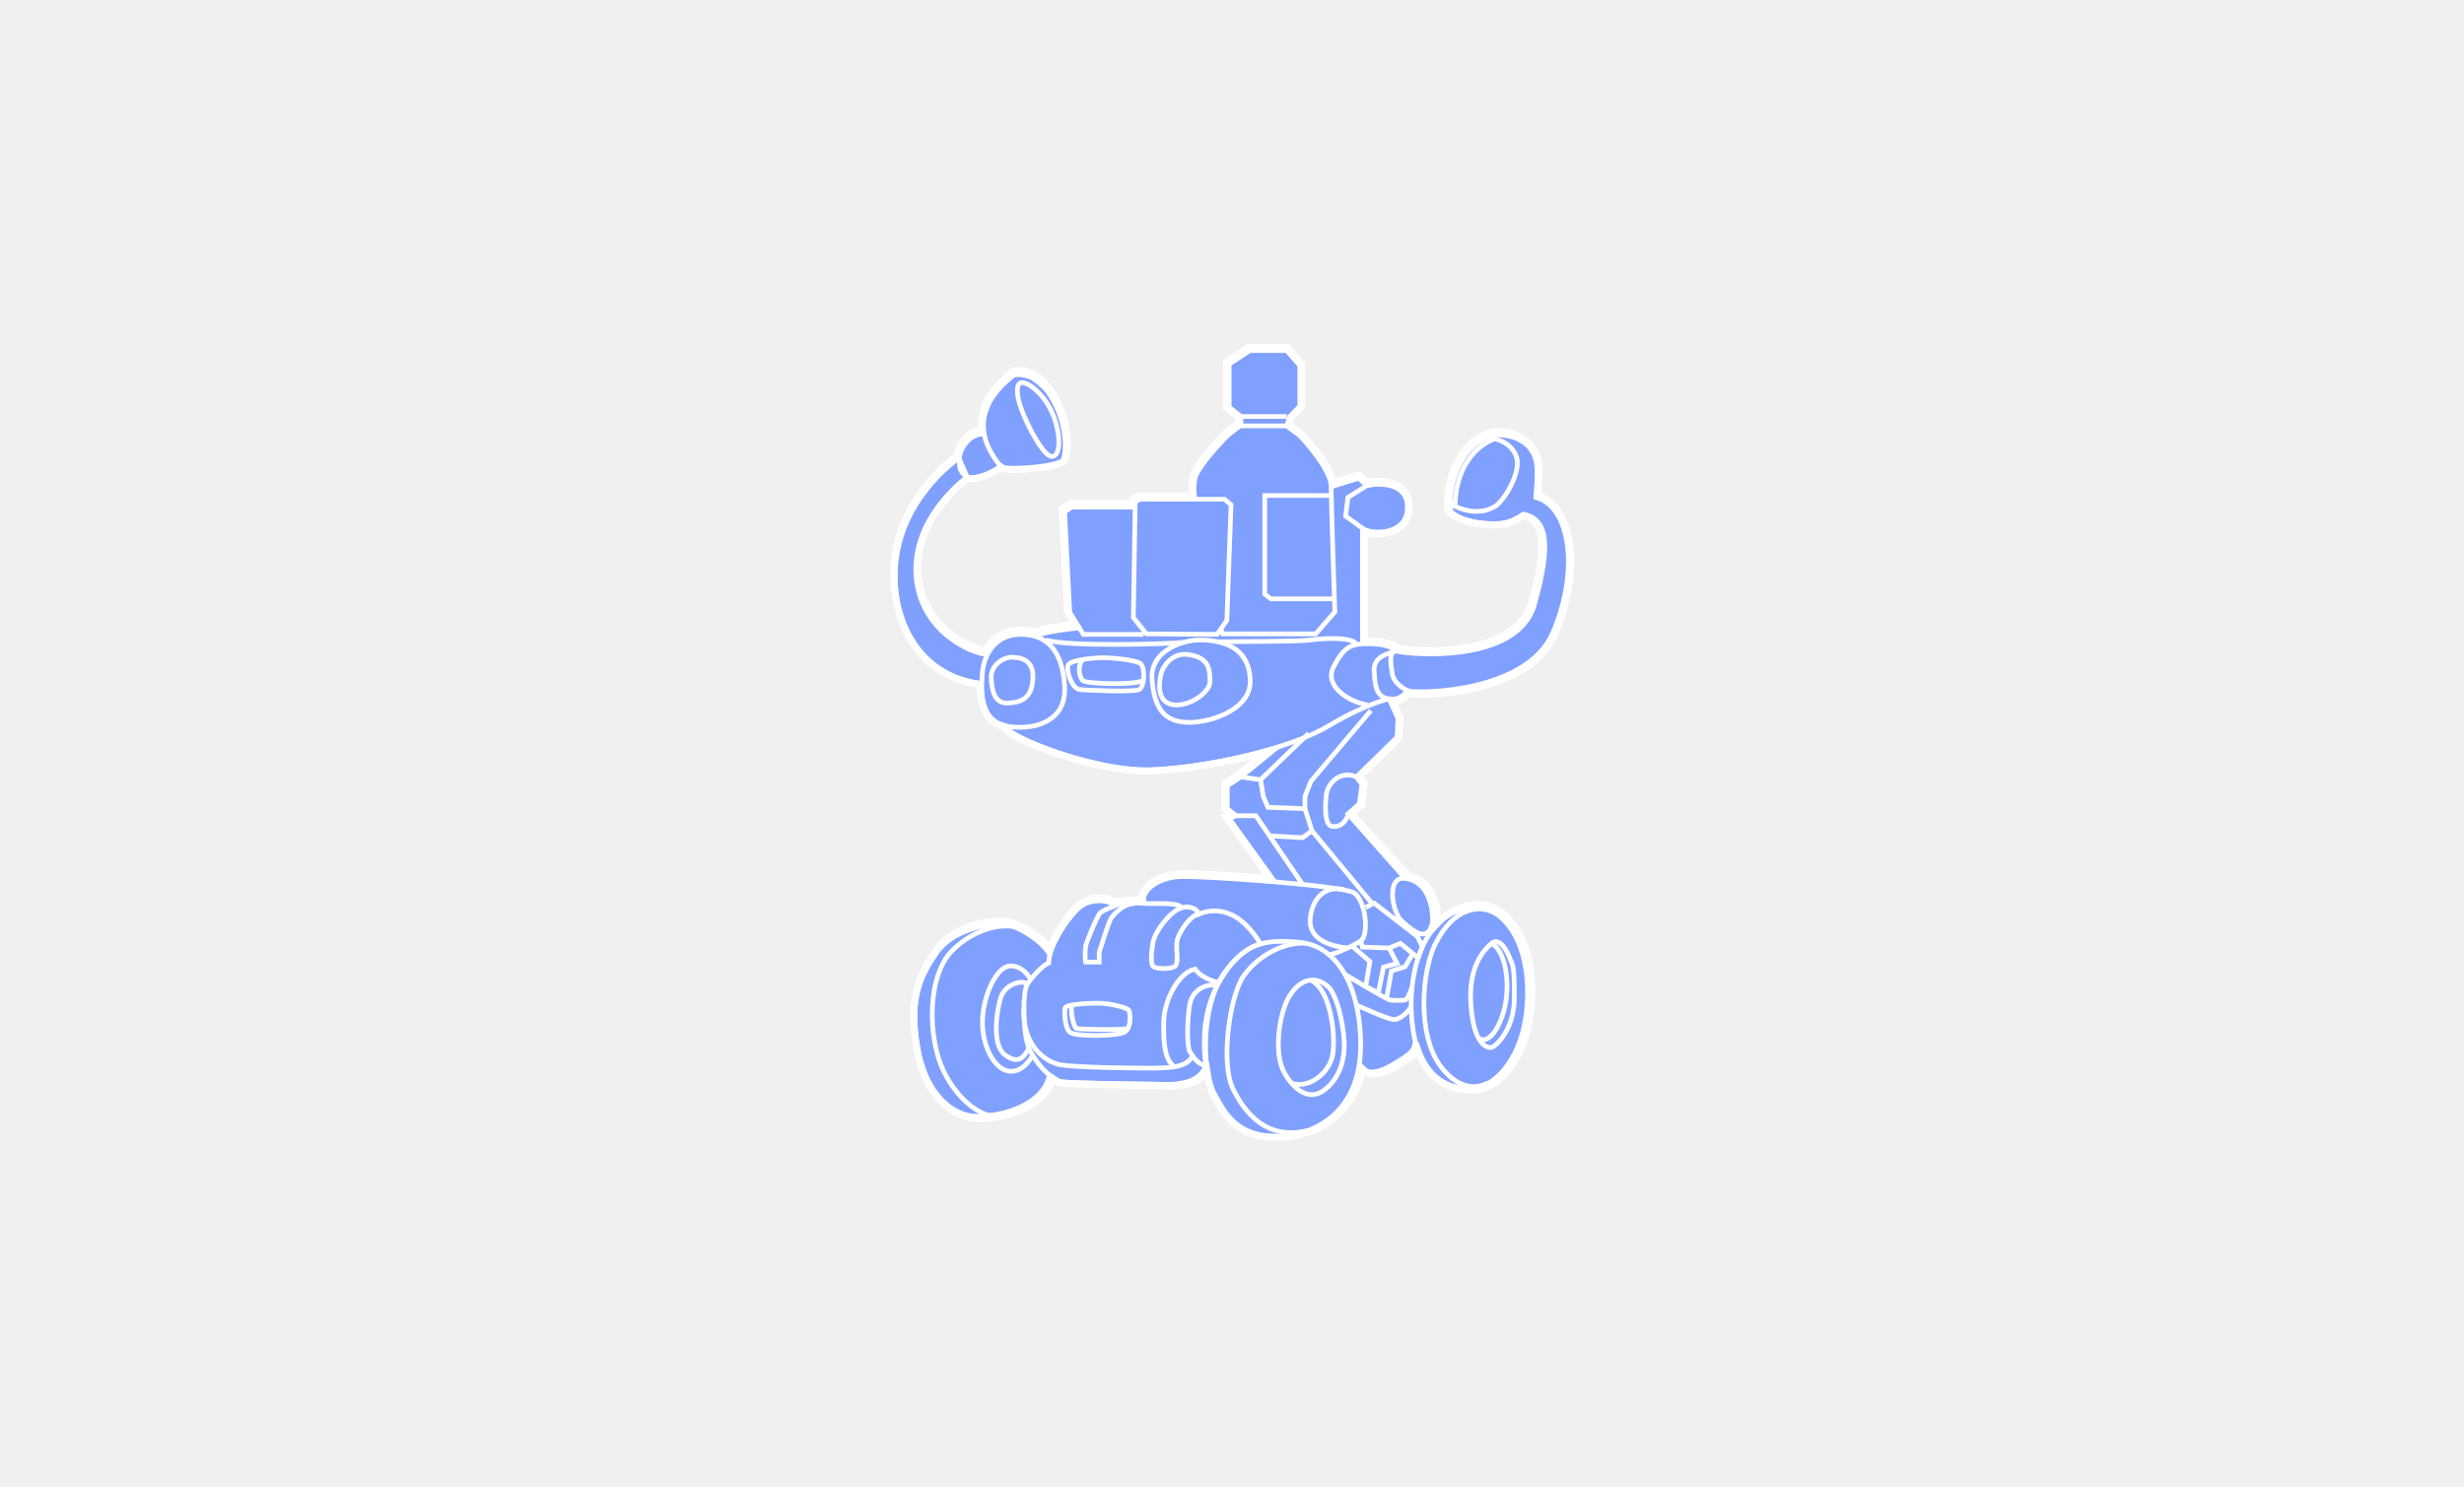
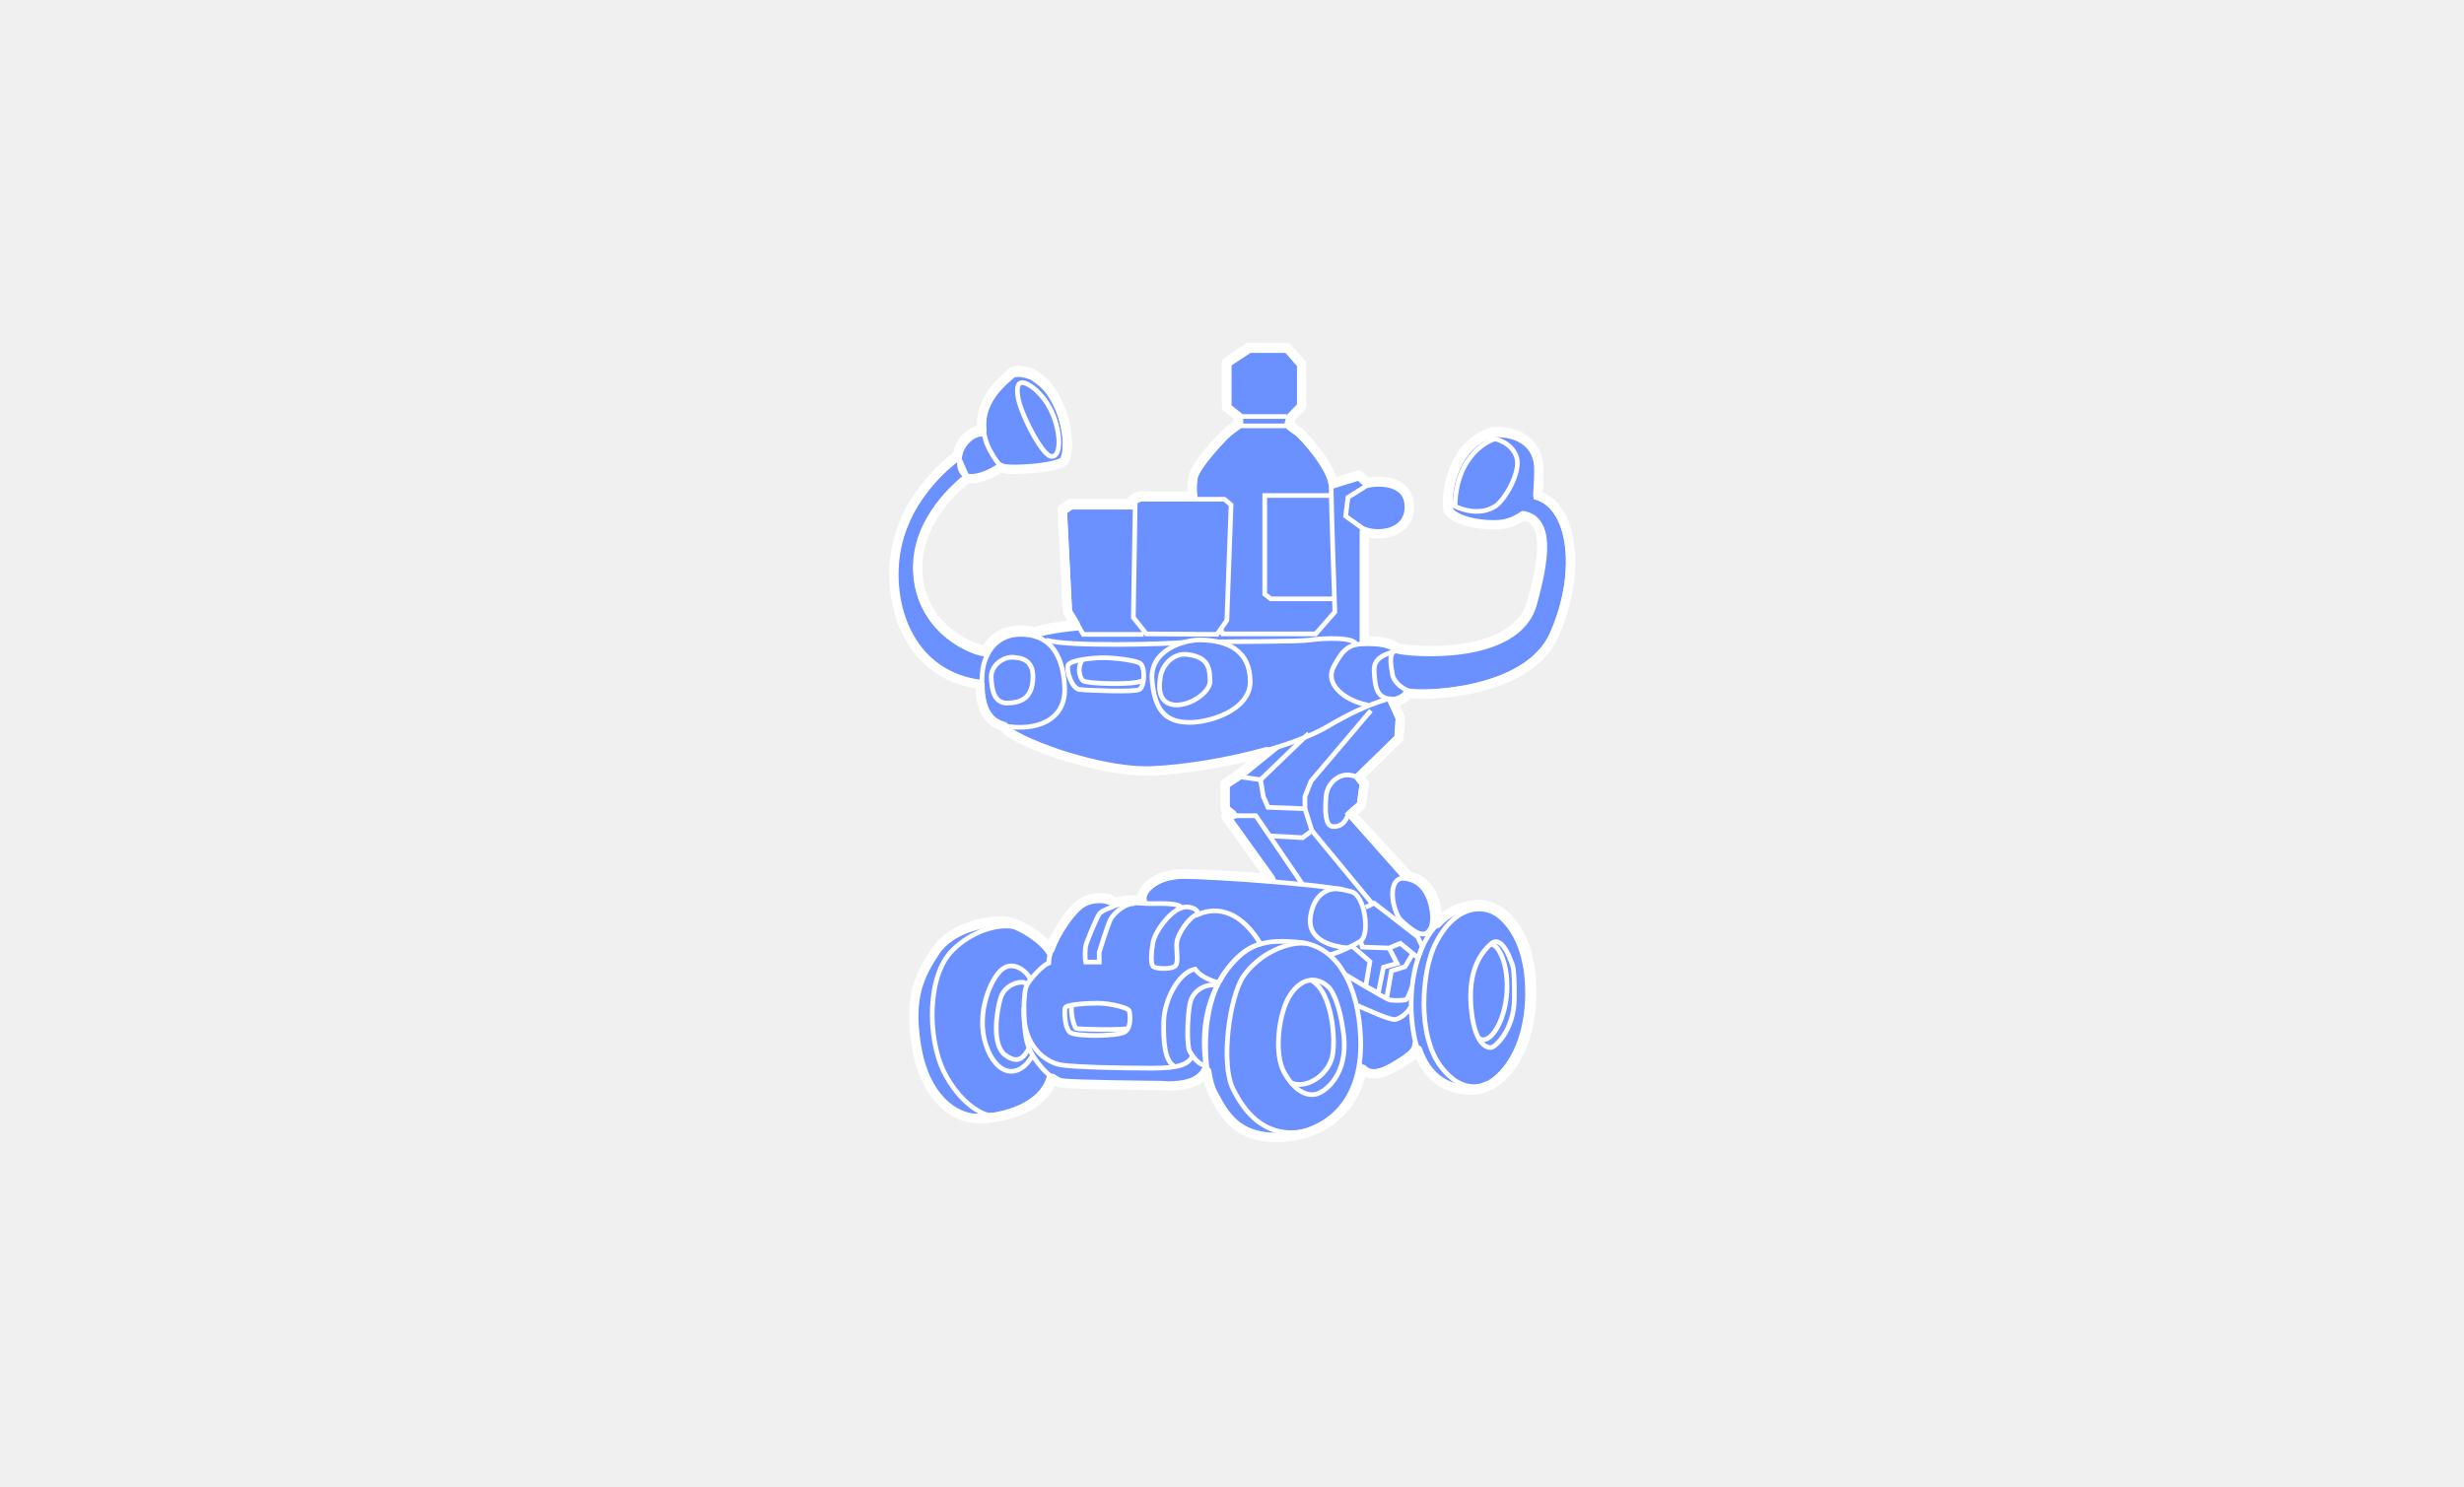
<svg id="bp-296" viewBox="0 0 527 318">
  <style type="text/css">
- 		.st0{fill:#80a0ff;stroke:#fff;stroke-width:1.5;stroke-miterlimit:10;}
+ 		.st0{fill:#6b90ff;stroke:#fff;stroke-width:2;stroke-miterlimit:10;stroke-linejoin:round;}
		.st1{fill:none;stroke:#fff;stroke-miterlimit:10;}
</style>
  <g>
    <path class="st0" d="M334.1,110.9c-1.2-2.5-3-4.2-5.2-5c0.1-1.2,0.3-4.8,0.2-6.4c-0.2-2.2-1.6-7.2-9.5-7.2l-0.1,0   c-7.8,2.1-10.4,11.1-9.8,16.8l0,0.1l0.1,0.1c2.1,2.6,8.3,3.2,11.1,2.9c2.4-0.2,4.3-1.5,4.9-1.9c1.4,0.3,2.4,0.9,3,2   c1.6,2.6,1.2,7.9-1.2,16.6c-0.9,3-2.9,5.4-6.2,7.2c-8.1,4.3-20.8,3-22.5,2.5c-0.9-0.6-2.4-1.5-6.4-1.5c-0.2,0-0.5,0-0.7,0v-23.4   c0.8,0.3,1.8,0.5,2.9,0.5c1.2,0,2.6-0.2,3.7-0.8c1.3-0.6,2.9-2,3-4.6c0.1-1.9-0.5-3.4-1.7-4.4c-1.9-1.5-5-1.7-7.3-1.2l-1.8-1.6   l-5.5,1.7c-0.6-4-6.6-10.4-7.4-11c-0.6-0.4-1.6-1.1-2-1.5l0.4-1.5l2.3-2.4v-9l-3.1-3.6h-8.3l-4.7,3.2v9.6l2.5,2v1.6   c-0.4,0.3-1.3,0.9-2.2,1.6c-1,0.9-6.9,7-7.4,9.7c-0.3,1.7-0.2,3.3-0.1,4.1l-10.5,0c-0.3-0.1-1.2-0.2-2.2,0.7l-0.2,0.1l0,0.8h-13.2   l-1.8,1.2l1.1,21.9l1.7,2.8c-2.3,0.2-7,0.8-8.6,1.6c-1.1-0.3-2.3-0.4-3.4-0.4c-3.7,0.1-5.9,2-7.2,4.3c-3.2-0.3-13.8-4.8-14.5-16.6   c-0.7-11.2,9.1-19,10.6-20.2c0.3,0.1,0.5,0.1,0.9,0.1c1.9,0,4.6-1.2,6.2-2.4c0.1,0.1,0.1,0.1,0.2,0.1c0.3,0.2,1.4,0.3,2.8,0.3   c3.6,0,9.3-0.6,10.6-1.8l0.1-0.2c1.3-3,0.3-8.4-1.3-11.9c-1.6-3.5-2.9-4.7-5.1-6.3c-0.8-0.6-4-1.6-5.1-0.4   c-0.1,0.1-0.2,0.2-0.4,0.4c-1.7,1.5-6.5,5.6-5.8,11.8c-1,0-2,0.4-2.9,1.2c-1.3,1.1-2.2,2.7-2.3,4.2c-1.6,1.2-13.3,10-13.6,24.7   c-0.3,11,5.3,22.6,18.4,24.3c0,3.3,0.7,7.9,5.1,9c1.1,2.3,10.3,5.4,11.4,5.8c3.6,1.2,12.8,4,20.3,3.7c7-0.3,16.3-1.8,24.5-4.1   l-5.8,4.7l-3.1,2.1v5.4l1.5,1.2l-1.3,0.5l9.5,13.2c-7.9-0.6-15.9-1-18.5-1c-4.4,0-7.4,1.9-8.5,3.7c-0.4,0.7-0.6,1.4-0.4,2   c-1.8-0.1-3.9-0.2-5.8,0.5c-0.4-0.4-1-0.7-1.8-0.9c-1.4-0.3-3.7-0.2-5.5,1.1c-2.1,1.4-5.3,6-6.6,9.7c-2-2.7-7-5.9-10-6   c-2.6-0.1-10.9,0.9-14.6,6.6c-3.3,5-5.7,9.7-4,20.1c1.7,10.8,7.9,15.6,13.3,15.6c5.5,0,14-2.3,15.8-8.6c0.8,0.6,1.6,1,2.2,1   c2,0.3,18.2,0.5,19.8,0.5c0.2,0,0.5,0,0.8,0c0.6,0,1.3,0.1,2,0.1c2.7,0,6.5-0.4,8.2-3.1c0.3,2.1,0.8,3.8,1.4,4.8   c2.3,4.4,5,9.3,13.4,9.3c0.2,0,0.4,0,0.7,0c3.1-0.1,8.9-0.9,13.3-5.6c2.3-2.4,3.7-5.4,4.5-9c0.3,0.3,0.6,0.5,1,0.7   c0.4,0.2,0.8,0.3,1.5,0.3c1.1,0,2.5-0.4,4.5-1.5c2.7-1.6,4.2-2.5,4.8-3.6c2,5.7,5.9,8.6,11.8,8.6c0,0,0,0,0,0   c1.1,0,2.2-0.3,3.4-0.9c0.4-0.2,0.7-0.3,0.7-0.3l0,0c4.1-2.5,8.2-8.6,8.5-18.8c0.3-9.8-3.1-14.7-5.1-16.8c-0.6-0.6-1.2-1.1-1.9-1.6   l0,0c0,0-0.1,0-0.1,0c-1.3-0.8-2.7-1.3-3.9-1.3c0,0,0,0,0,0c-3.7,0-6.8,1.4-9.3,4.1c0.1-0.8,0.2-1.7,0-2.7   c-0.6-4.2-2.8-6.9-5.9-7.4L289,174.1l2.2-1.9l0.6-4.6l-1.1-1.4l8.5-8.3l0.3-4.3l-1.6-3.5c1.7,0,2.8-1,3.4-1.8   c0.6,0.1,1.6,0.2,2.9,0.2c7.3,0,23.7-2.1,28.3-12.9C336.4,126.7,337,117,334.1,110.9z" />
  </g>
  <g>
    <path class="st1" d="M224.3,206c0-3.7,4.5-10.4,7-12.2c2.5-1.7,6.2-1.2,7,0c2.5-1.1,5.8-0.5,7.8-0.5c2,0,6.2-0.2,6.6,0.9   c1.2-0.5,3.5,0,3.6,1.4c1.4-0.6,7.6-3.1,13.3,6.3c-4.4,1.2-7.8,5.8-9.7,9.8c-1.9,4.2-2.9,9.3-2,16.1c-1.5,5.1-9.4,4.1-11.2,4.1   s-17.8-0.2-19.7-0.5c-2-0.2-6.3-4.6-7.3-8.3s-0.9-11.2,0-12.5C220.6,209.1,223,206.5,224.3,206z" />
    <path class="st1" d="M238.2,193.9c0,0-2.4,0.8-3,1.5c-0.6,0.7-2.9,6.3-3,7c-0.1,0.6-0.2,2.5,0,3.4c1.2,0,2.9,0,2.9,0v-2.1   c0,0,1.8-5.8,2.4-7s3-3.5,5.2-3.4" />
    <path class="st1" d="M252.6,194.2c-2.7,1.1-5.6,5.2-6,7.4c-0.4,2.2-0.5,4.5,0,5.1c0.5,0.6,3.8,0.7,4.7,0c0.9-0.7,0.2-3.5,0.4-5.1   c0.1-1.6,2.5-5.4,4.5-6.1" />
    <path class="st1" d="M260.3,210.9c-1.9-0.7-5.2,0.7-5.8,3.8s-0.7,9.2,0,10.3c0.7,1.1,2,3.1,3.5,2.8" />
    <path class="st1" d="M255.1,225.9c-1.1,1.8-2.7,2.6-8.8,2.6s-16.4-0.2-19.4-0.7s-8.3-3.8-7.9-12.2" />
    <path class="st1" d="M251.3,228.2c-2.2-1.2-2.5-5.1-2.4-9.7c0.1-4.6,3.2-10.5,6.7-11.2c1.5,2.1,4.7,2.8,4.7,2.8" />
    <path class="st1" d="M219.7,210.5c-1.1-1-4.8,0-5.7,3c-0.9,3-1.9,10.1,1,12.2c2.9,2.1,4,0.4,5.1-1.5" />
    <path class="st1" d="M220.4,209.6c-0.6-1.7-3.6-4.2-6-2.3c-2.4,1.8-5.7,9.3-3.6,16s7,7.9,10.1,2.4" />
    <path class="st1" d="M224.6,204.4c-1.2-2.7-6.9-6.6-10.2-6.7c-3.2-0.1-10.8,1.2-14.2,6.3s-5.6,9.6-4,19.7   c1.6,10.3,7.6,15.1,12.8,15.1c5.2,0,14.2-2.3,15.5-9" />
    <path class="st1" d="M216.6,198.2c-3.2-0.5-8.6,0.8-12.9,5.1c-5.5,5.5-5.3,18.7-1.9,25.8c3.5,7.2,8.9,9.8,10.5,9.5" />
    <path class="st1" d="M227.8,215.6c-0.2,0.7-0.1,4.2,1,5.2s10.1,0.9,11.7,0c1.6-0.9,1.2-4,1-4.6s-4-1.6-6.7-1.6   S228,214.9,227.8,215.6z" />
    <path class="st1" d="M229.3,215c-0.5,1.4,0.4,4.7,0.9,5c0.5,0.2,9.8,0.4,11.1,0" />
    <path class="st1" d="M291,222.1c-0.4-11.4-5.1-19.7-12.9-20.5s-11.6,0.3-16,6.2c-5.7,7.7-4.7,22.1-2.5,26.2   c2.5,4.7,5.2,9.3,13.7,9.1C281.7,242.8,291.6,237.5,291,222.1z" />
    <path class="st1" d="M279.3,201.8c-3.7-0.4-9.9,2-13.4,7.1c-2.9,4.3-4.9,18.5-2.2,24c2.7,5.5,7.4,11.1,16.2,8.9" />
    <path class="st1" d="M284.2,211.2c-2.7-2.6-6-1.9-8.3,1.7c-2.3,3.5-3.6,12.4-1.2,16.6c2.4,4.2,5.1,5.1,7,4.5   c1.9-0.6,6.6-4.2,5.7-12.5C286.4,213.2,284.2,211.2,284.2,211.2z" />
    <path class="st1" d="M276,231.6c3.5,1.5,7.9-1.6,8.9-5.4c0.9-3.3,0.1-14.2-4.5-16.5" />
    <path class="st1" d="M244.8,193.2c-1.1-2.1,2.4-5.7,8.3-5.7c6,0,34,1.9,36.5,3.5s3.3,9.1,1.4,10.3c-1.9,1.2-5.4,2.8-6.6,2.9" />
    <path class="st1" d="M288.3,202.8c-2.9-0.3-8.9-1.4-8-6.9c0.9-5.5,4.8-6.2,7-5.6" />
    <path class="st1" d="M287.6,208.4c0,0,8.6,5.2,9.6,5.5c1,0.2,2.9,0.1,3.4,0c0.5-0.1,1.3-2.5,1.4-2.7" />
    <path class="st1" d="M290.1,215c2.1,0.9,7.1,3.2,8.2,3.1c1.1-0.1,2.9-1.5,3.4-2.7" />
    <path class="st1" d="M316.1,194.1c4,0,10.9,5.3,10.6,19.2c-0.4,13.8-7.8,19.6-12.1,19.6c-5.5,0-11.2-2.7-12.5-13.5   C300.7,208.4,304.4,194.1,316.1,194.1z" />
    <path class="st1" d="M319.9,195.4c-3.5-2-9.1-1.3-13,6.7c-2.8,5.8-3.9,19.3,1.3,26.1c5.2,6.8,10.1,3.4,10.1,3.4" />
    <path class="st1" d="M323,205.2c-0.5-1.5-2.2-4.9-4-3.4c-1.7,1.5-5,5-4.4,13.2c0.6,8.2,3.2,9.1,4.2,9.1s5.1-3.8,5.1-10.7   S323.6,206.7,323,205.2z" />
    <path class="st1" d="M318.7,202.1c1.4-0.6,3.9,3.4,3.6,9.9c-0.3,6.5-3.8,12-6.1,10" />
    <polyline class="st1" points="292.1,194.1 293.9,193.2 303.2,200.4 304.2,202.5 303.3,204.9 299.5,201.8 297.1,202.8 291.4,202.6    291,201.4  " />
    <polyline class="st1" points="289.2,202.4 293,205.7 292.1,211 294.8,212.4 295.9,206.9 298.8,206.1 297.1,202.8  " />
    <polyline class="st1" points="302,204.3 300.5,206.8 297.6,207.7 296.6,213.4  " />
    <path class="st1" d="M290.7,227.4c0.4,1.8,2.6,3,6.9,0.5c4.2-2.5,5-3.2,5-5" />
    <path class="st1" d="M299.3,196.5c-2-3.3-2.2-8.9,1-8.6c2.8,0.2,5.3,2.2,6,7.1c0.4,2.7-0.4,4.9-2.1,4.8   C302.5,199.8,299.3,196.5,299.3,196.5z" />
    <polyline class="st1" points="272.7,188.7 262.9,175.1 264.4,174.5 268.6,174.5 278.6,189.2  " />
    <polyline class="st1" points="264.4,174.5 262.5,173 262.5,168.1 265.4,166.2 269.6,166.8 270.2,170.4 271.2,172.7 279.1,173    279.1,170.4 280.4,167.1 293.2,152  " />
    <line class="st1" x1="269.6" y1="166.8" x2="279.9" y2="156.9" />
    <line class="st1" x1="265.4" y1="166.2" x2="273.4" y2="159.7" />
    <polyline class="st1" points="271.5,178.8 278.6,179.2 280.6,177.7 279.1,173  " />
    <line class="st1" x1="293.4" y1="193.2" x2="280.6" y2="177.7" />
    <path class="st1" d="M290.1,166.2c-3.3-1.5-6.3,1.2-6.5,4.3c-0.2,3-0.2,6.1,1.4,6.3c1.6,0.2,2.9-0.9,3.4-2.8" />
    <path class="st1" d="M216.6,140.6c-2.2-0.1-4.7,1.9-4.6,4.3s0.5,5.6,3.5,5.5c3-0.1,5.1-1.1,5.4-4.9S219.2,140.7,216.6,140.6z" />
    <path class="st1" d="M210.1,144c-0.1,2-1.1,10.1,4.9,11.3c6,1.1,13.1-0.8,12.7-8.4c-0.4-7.6-3.7-11.3-9.6-11.2   C212.3,135.8,210.3,140.9,210.1,144z" />
    <path class="st1" d="M254,140c-3.2-0.4-5.4,2.4-5.8,4.7c-0.4,2.4-0.5,5.8,3.1,6.1c3.6,0.2,7.7-3,7.5-5.2   C258.7,143.4,258.8,140.6,254,140z" />
    <path class="st1" d="M257.2,136.9c-3.8-0.2-11.3,2.1-10.8,8.5c0.5,6.4,2.8,8.8,7.1,9.1c4.3,0.4,14-2.3,13.9-8.8   S262.7,137.1,257.2,136.9z" />
    <path class="st1" d="M243.7,147.5c-1.1,0.6-11,0.2-12.8,0c-1.7-0.2-3-4.3-2.4-5.3c0.6-1,5.2-1.5,7.5-1.5c2.3,0,6.4,0.5,7.7,1.1   S244.9,146.7,243.7,147.5z" />
    <path class="st1" d="M231.6,141c-1.3,1.7-0.7,3.9,0,4.6c0.7,0.7,11.2,1,12.7,0" />
    <path class="st1" d="M215,155.2c0.1,2.3,19.2,10,31.3,9.5c12.1-0.5,29.9-4.6,38-9.5c8.1-4.8,12.8-5.7,12.8-5.7l1.9,4.2l-0.2,4   l-8.7,8.5l1.2,1.6l-0.6,4.2l-2.4,2.1l12.3,13.9" />
    <path class="st1" d="M292.6,150.8c-3.8-0.5-9.5-3.9-7.4-8.1c2.2-4.2,3.5-5,7.4-5s5.2,0.9,6.1,1.5c-2.1,0.7-5,1.3-4.8,4.4   s0.4,5.4,3.1,5.9c2.7,0.5,4-1.8,4-1.8s-2.8-1.2-3.2-3.5s-0.8-4.8,0.9-5" />
    <path class="st1" d="M298.8,139.3c2.2,0.7,25.8,2.9,29.4-10s2.8-18.3-2.4-19.3c0,0-2,1.7-4.8,2c-2.8,0.3-8.8-0.3-10.7-2.7   c-0.6-5.2,1.7-14.2,9.4-16.3c7.7,0,8.8,4.8,9,6.7c0.2,1.9-0.2,6.7-0.2,6.7c7.6,2.1,9.2,16.1,3.6,29c-5.6,12.9-28.8,13-31,12.4" />
    <path class="st1" d="M319.8,93.9c-0.9,0.1-8.4,3.1-8.6,14.4c3.7,1.7,6.7,1.2,8.6,0c1.9-1.2,5.5-7.1,4.6-10.4   C323.4,94.6,319.8,93.9,319.8,93.9z" />
    <path class="st1" d="M211.2,140c-2.9,0-14.5-4.6-15.3-17.1c-0.7-12.5,11-20.8,11-20.8l-1.8-4.1c0,0-13.2,8.8-13.6,24.4   s9.4,22.9,18.4,23.8" />
    <path class="st1" d="M210.6,92.9c-3-0.4-5.3,3-5.4,5.1c-0.1,2.1,0.2,3.3,1.8,4.1c1.6,0.8,6.2-1.2,7.5-2.8" />
    <path class="st1" d="M221,81c-0.8-0.6-3.7-1.3-4.5-0.5c-0.8,0.8-8,5.8-5.7,13.6c0.5,2,2.8,5.5,3.7,6c0.9,0.5,11.2,0.1,12.8-1.5   c1.1-2.7,0.4-7.9-1.3-11.5S223.1,82.5,221,81z" />
    <path class="st1" d="M220.5,82.6c-1.9-1.2-3.3-1.3-2.8,2.2c0.5,3.5,5,12.3,7,12.8c2,0.5,2.4-3.8,0.7-8.4S220.5,82.6,220.5,82.6z" />
    <path class="st1" d="M221.6,136.1c1.4-1.1,9.7-1.8,9.7-1.8" />
    <path class="st1" d="M223.7,136.9c4.4,1.5,26,0.9,29.7,0.5" />
    <path class="st1" d="M260.4,137.3c3.9-0.1,17.3,0,19.9-0.4c2.6-0.4,9.4-0.7,9.8,1" />
    <path class="st1" d="M242.8,107.4c1-0.8,1.8-0.6,1.8-0.6l17.3,0l1.4,1.2l-0.9,24.7l-2.1,3l-15.1-0.1l-2.8-3.5L242.8,107.4z" />
    <polyline class="st1" points="242.5,108.5 229.2,108.5 227.7,109.5 228.8,131 231.7,135.7 244.6,135.7  " />
    <path class="st1" d="M261.1,134.5l0.4,1.1h19.9l4.1-4.7c0,0-0.8-23.3-0.8-26.9c0-3.6-6.4-10.7-7.2-11.2c-0.8-0.5-2.3-1.7-2.3-1.7   h-9.9c0,0-1.2,0.8-2.4,1.8c-1.1,0.9-6.8,7-7.3,9.4s0,4.5,0,4.5" />
    <polyline class="st1" points="284.8,106 270.5,106 270.5,127.1 271.8,128.1 285.5,128.1  " />
    <polyline class="st1" points="291.4,137.4 291.4,113 287.8,110.4 288.3,106.4 292.3,103.9 290.6,102.3 284.8,104.1  " />
    <path class="st1" d="M292.3,103.9c3.1-0.7,9-0.5,8.7,5c-0.2,5.5-7.5,5.6-9.7,4.1" />
    <polyline class="st1" points="265.4,91.2 265.4,89.1 262.9,87.1 262.9,77.9 267.3,75 275.2,75 278,78.2 278,86.9 275.8,89.2    275.2,91.2  " />
    <line class="st1" x1="265.4" y1="89.1" x2="275.2" y2="89.1" />
  </g>
</svg>
